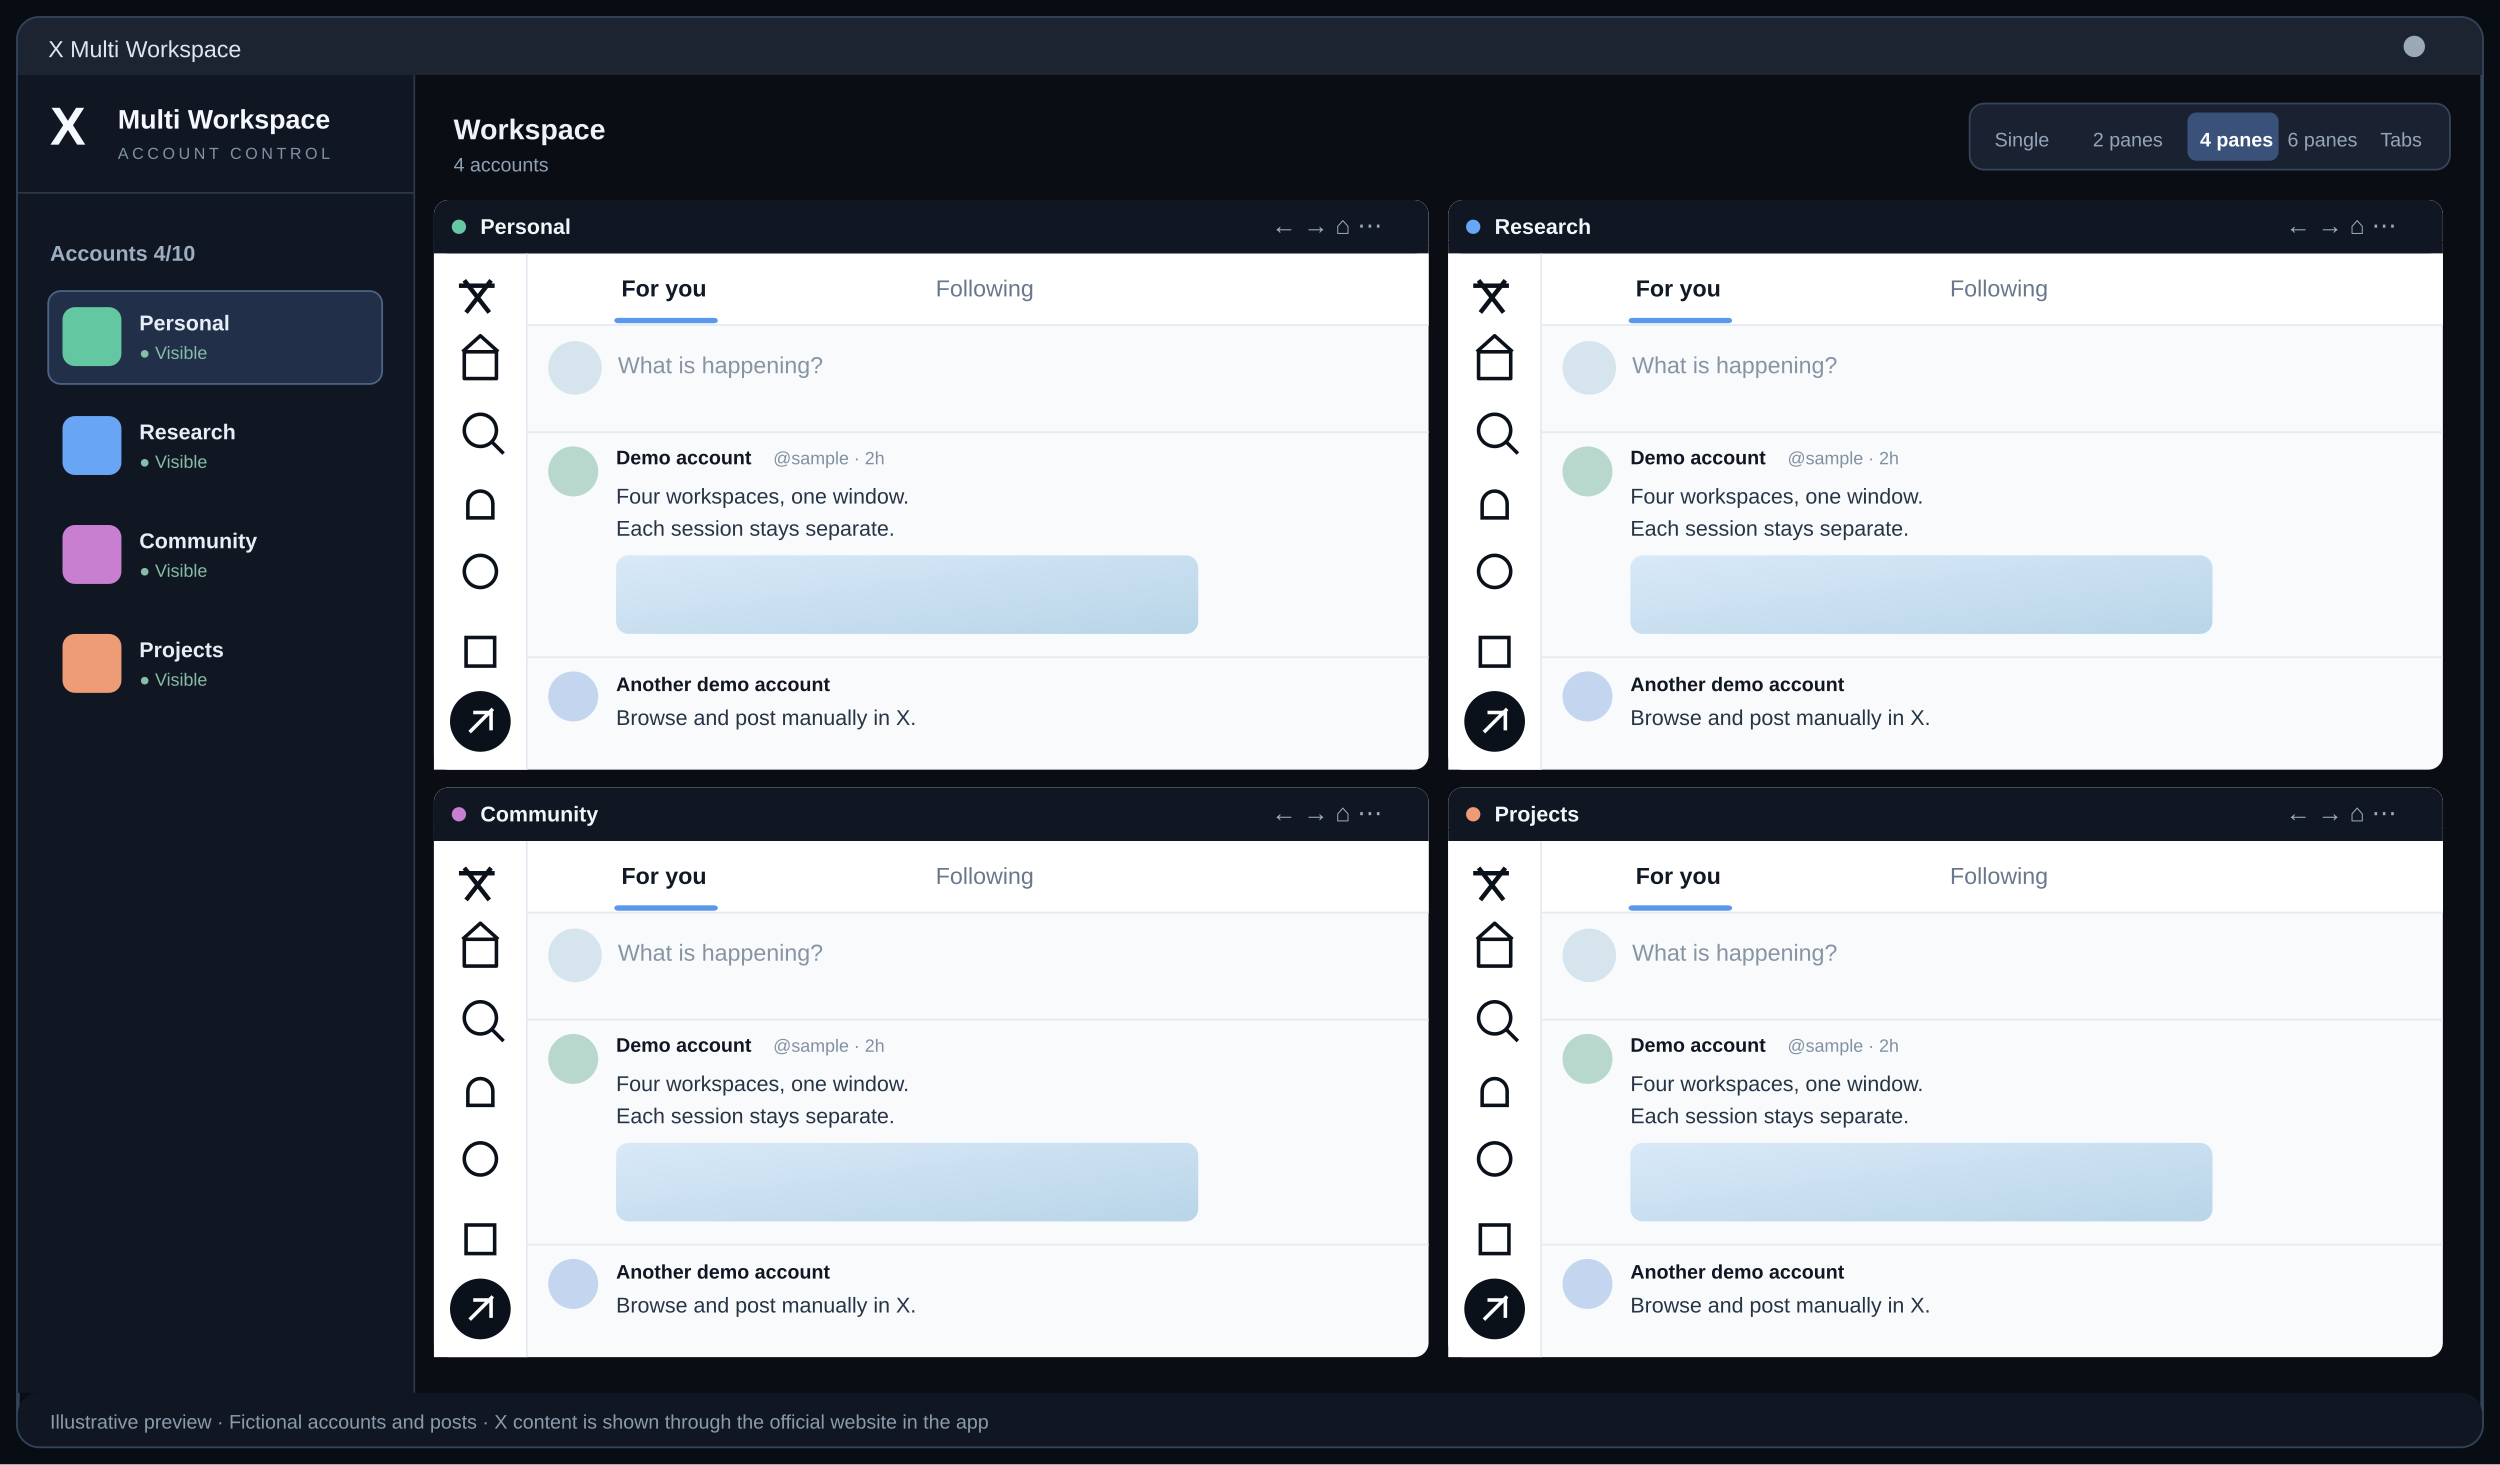
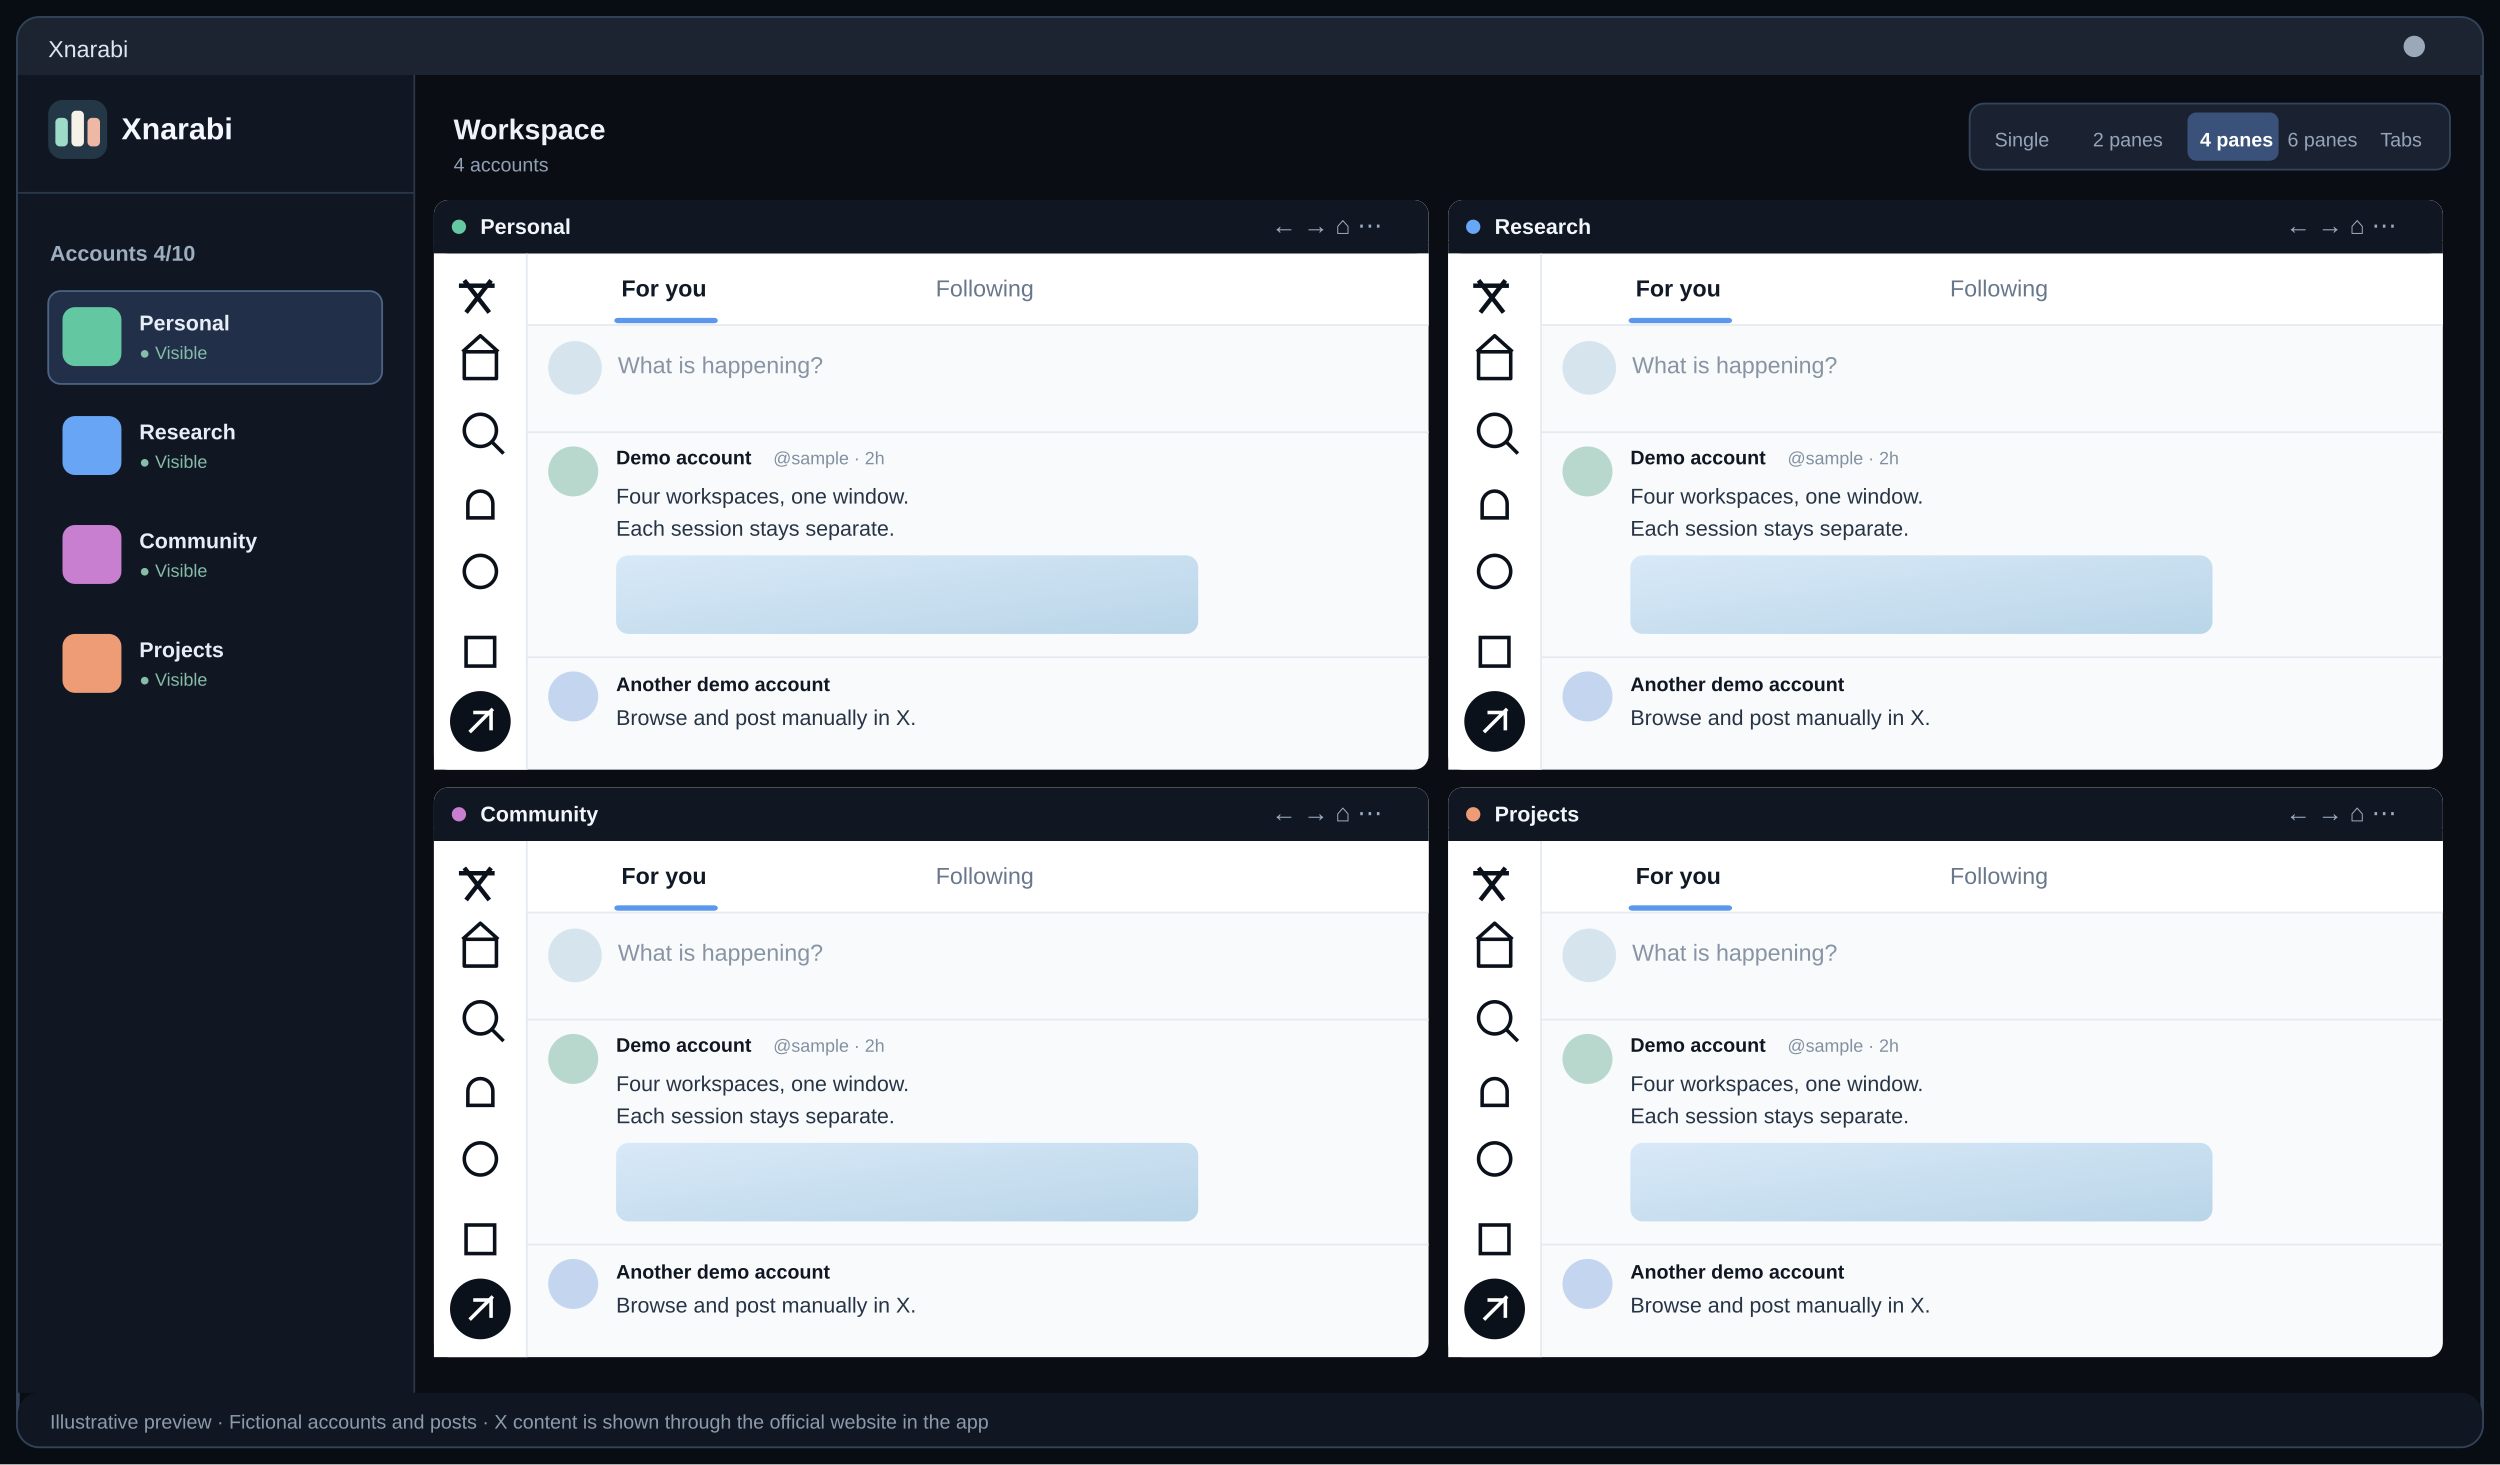
- <svg xmlns="http://www.w3.org/2000/svg" width="1400" height="820" viewBox="0 0 1400 820" role="img" aria-label="Illustrative X Multi Workspace four pane interface with fictional demo content">
+ <svg xmlns="http://www.w3.org/2000/svg" width="1400" height="820" viewBox="0 0 1400 820" role="img" aria-label="Illustrative Xnarabi four pane interface with fictional demo content">
  <defs>
    <linearGradient id="media" x2="1" y2="1">
      <stop stop-color="#d8e9f8" />
      <stop offset="1" stop-color="#b9d5e8" />
    </linearGradient>
    <symbol id="pane" viewBox="0 0 557 319">
      <rect width="557" height="319" rx="8" fill="#f8fafc" />
      <rect width="557" height="30" rx="8" fill="#111722" />
      <rect y="23" width="557" height="7" fill="#111722" />
      <circle cx="14" cy="15" r="4" fill="currentColor" />
      <text x="469" y="19" font-family="Segoe UI,Arial,sans-serif" font-size="14" fill="#9bacc0">←  →  ⌂  ⋯</text>
      <rect y="30" width="52" height="289" fill="#fff" />
      <path d="M14 48h20M17 45l14 18M32 45 18 63" stroke="#0b111a" stroke-width="2.5" fill="none" />
      <path d="M17 85h18v15H17zM16 85l10-9 10 9" stroke="#0b111a" stroke-width="2" fill="none" stroke-linejoin="round" />
      <circle cx="26" cy="129" r="9" stroke="#0b111a" stroke-width="2" fill="none" />
      <path d="m32 135 7 7" stroke="#0b111a" stroke-width="2" />
      <path d="M19 170a7 7 0 0 1 14 0v8H19z" stroke="#0b111a" stroke-width="2" fill="none" />
      <circle cx="26" cy="208" r="9" stroke="#0b111a" stroke-width="2" fill="none" />
      <path d="M18 245h16v16H18z" stroke="#0b111a" stroke-width="2" fill="none" />
      <circle cx="26" cy="292" r="17" fill="#0b111a" />
      <path d="M20 298l13-13m-11 2h10v10" stroke="#fff" stroke-width="2" fill="none" />
      <rect x="52" y="30" width="505" height="40" fill="#fff" />
      <text x="105" y="54" font-family="Segoe UI,Arial,sans-serif" font-size="13" font-weight="700" fill="#101926">For you</text>
      <text x="281" y="54" font-family="Segoe UI,Arial,sans-serif" font-size="13" fill="#69778b">Following</text>
      <rect x="101" y="66" width="58" height="3" rx="2" fill="#5b98ec" />
      <path d="M52 70h505M52 130h505M52 256h505" stroke="#e5eaf0" />
      <circle cx="79" cy="94" r="15" fill="#d5e4ed" />
      <text x="103" y="97" font-family="Segoe UI,Arial,sans-serif" font-size="13" fill="#8794a4">What is happening?</text>
      <circle cx="78" cy="152" r="14" fill="#b8d8cd" />
      <text x="102" y="148" font-family="Segoe UI,Arial,sans-serif" font-size="11" font-weight="700" fill="#111722">Demo account</text>
      <text x="190" y="148" font-family="Segoe UI,Arial,sans-serif" font-size="10" fill="#8190a1">@sample · 2h</text>
      <text x="102" y="170" font-family="Segoe UI,Arial,sans-serif" font-size="12" fill="#263445">Four workspaces, one window.</text>
      <text x="102" y="188" font-family="Segoe UI,Arial,sans-serif" font-size="12" fill="#263445">Each session stays separate.</text>
      <rect x="102" y="199" width="326" height="44" rx="7" fill="url(#media)" />
      <circle cx="78" cy="278" r="14" fill="#c4d5ef" />
      <text x="102" y="275" font-family="Segoe UI,Arial,sans-serif" font-size="11" font-weight="700" fill="#111722">Another demo account</text>
      <text x="102" y="294" font-family="Segoe UI,Arial,sans-serif" font-size="12" fill="#263445">Browse and post manually in X.</text>
      <path d="M52 30v289" stroke="#e5eaf0" />
    </symbol>
  </defs>
  <rect width="1400" height="820" fill="#080c13" />
  <rect x="10" y="10" width="1380" height="800" rx="12" fill="#0a0d14" stroke="#33445a" stroke-width="2" />
  <rect x="10" y="10" width="1380" height="32" rx="12" fill="#1b2430" />
  <rect x="10" y="31" width="1380" height="11" fill="#1b2430" />
-   <text x="27" y="32" font-family="Segoe UI,Arial,sans-serif" font-size="13" fill="#dce6ef">X Multi Workspace</text>
+   <text x="27" y="32" font-family="Segoe UI,Arial,sans-serif" font-size="13" fill="#dce6ef">Xnarabi</text>
  <circle cx="1352" cy="26" r="6" fill="#9aa8b8" />
  <rect x="10" y="42" width="222" height="738" fill="#111722" />
  <path d="M232 42v738" stroke="#2a3748" />
-   <text x="28" y="81" font-family="Segoe UI,Arial,sans-serif" font-size="30" font-weight="800" fill="#f5f8fe">X</text>
-   <text x="66" y="72" font-family="Segoe UI,Arial,sans-serif" font-size="15" font-weight="700" fill="#f5f8fe">Multi Workspace</text>
-   <text x="66" y="89" font-family="Segoe UI,Arial,sans-serif" font-size="9" letter-spacing="2" fill="#8092a7">ACCOUNT CONTROL</text>
+   <rect x="27" y="56" width="33" height="33" rx="8" fill="#243747" />
+   <rect x="31" y="66" width="7" height="16" rx="2.5" fill="#9ddcc9" />
+   <rect x="40" y="62" width="7" height="20" rx="2.5" fill="#f5f1e6" />
+   <rect x="49" y="66" width="7" height="16" rx="2.5" fill="#efb8a4" />
+   <text x="68" y="78" font-family="Segoe UI,Arial,sans-serif" font-size="17" font-weight="700" fill="#f5f8fe">Xnarabi</text>
  <path d="M10 108h222" stroke="#2a3748" />
  <text x="28" y="146" font-family="Segoe UI,Arial,sans-serif" font-size="12" font-weight="700" fill="#9daec0">Accounts 4/10</text>
  <rect x="27" y="163" width="187" height="52" rx="7" fill="#213048" stroke="#4d6486" />
  <rect x="27" y="224" width="187" height="52" rx="7" fill="#111722" />
  <rect x="27" y="285" width="187" height="52" rx="7" fill="#111722" />
  <rect x="27" y="346" width="187" height="52" rx="7" fill="#111722" />
  <rect x="35" y="172" width="33" height="33" rx="7" fill="#63c8a2" />
  <rect x="35" y="233" width="33" height="33" rx="7" fill="#68a6f5" />
  <rect x="35" y="294" width="33" height="33" rx="7" fill="#c87fd0" />
  <rect x="35" y="355" width="33" height="33" rx="7" fill="#ed9c76" />
  <g font-family="Segoe UI,Arial,sans-serif" font-size="12" font-weight="700" fill="#e8eef7">
    <text x="78" y="185">Personal</text>
    <text x="78" y="246">Research</text>
    <text x="78" y="307">Community</text>
    <text x="78" y="368">Projects</text>
  </g>
  <g font-family="Segoe UI,Arial,sans-serif" font-size="10" fill="#86bda9">
    <text x="78" y="201">● Visible</text>
    <text x="78" y="262">● Visible</text>
    <text x="78" y="323">● Visible</text>
    <text x="78" y="384">● Visible</text>
  </g>
  <text x="254" y="78" font-family="Segoe UI,Arial,sans-serif" font-size="16" font-weight="700" fill="#eef3fa">Workspace</text>
  <text x="254" y="96" font-family="Segoe UI,Arial,sans-serif" font-size="11" fill="#8fa0b4">4 accounts</text>
  <rect x="1103" y="58" width="269" height="37" rx="8" fill="#1a2231" stroke="#34445b" />
  <g font-family="Segoe UI,Arial,sans-serif" font-size="11" fill="#95a4b9">
    <text x="1117" y="82">Single</text>
    <text x="1172" y="82">2 panes</text>
    <text x="1281" y="82">6 panes</text>
    <text x="1333" y="82">Tabs</text>
  </g>
  <rect x="1225" y="63" width="51" height="27" rx="5" fill="#3a527a" />
  <text x="1232" y="82" font-family="Segoe UI,Arial,sans-serif" font-size="11" font-weight="700" fill="#fff">4 panes</text>
  <g transform="translate(243 112)" color="#65c8a3">
    <use href="#pane" width="557" height="319" />
    <text x="26" y="19" font-family="Segoe UI,Arial,sans-serif" font-size="12" font-weight="700" fill="#f2f5fa">Personal</text>
  </g>
  <g transform="translate(811 112)" color="#67a7f5">
    <use href="#pane" width="557" height="319" />
    <text x="26" y="19" font-family="Segoe UI,Arial,sans-serif" font-size="12" font-weight="700" fill="#f2f5fa">Research</text>
  </g>
  <g transform="translate(243 441)" color="#c87fd0">
    <use href="#pane" width="557" height="319" />
    <text x="26" y="19" font-family="Segoe UI,Arial,sans-serif" font-size="12" font-weight="700" fill="#f2f5fa">Community</text>
  </g>
  <g transform="translate(811 441)" color="#ed9c76">
    <use href="#pane" width="557" height="319" />
    <text x="26" y="19" font-family="Segoe UI,Arial,sans-serif" font-size="12" font-weight="700" fill="#f2f5fa">Projects</text>
  </g>
  <rect x="10" y="780" width="1380" height="30" rx="12" fill="#111722" />
  <text x="28" y="800" font-family="Segoe UI,Arial,sans-serif" font-size="11" fill="#8c9bac">Illustrative preview · Fictional accounts and posts · X content is shown through the official website in the app</text>
</svg>
